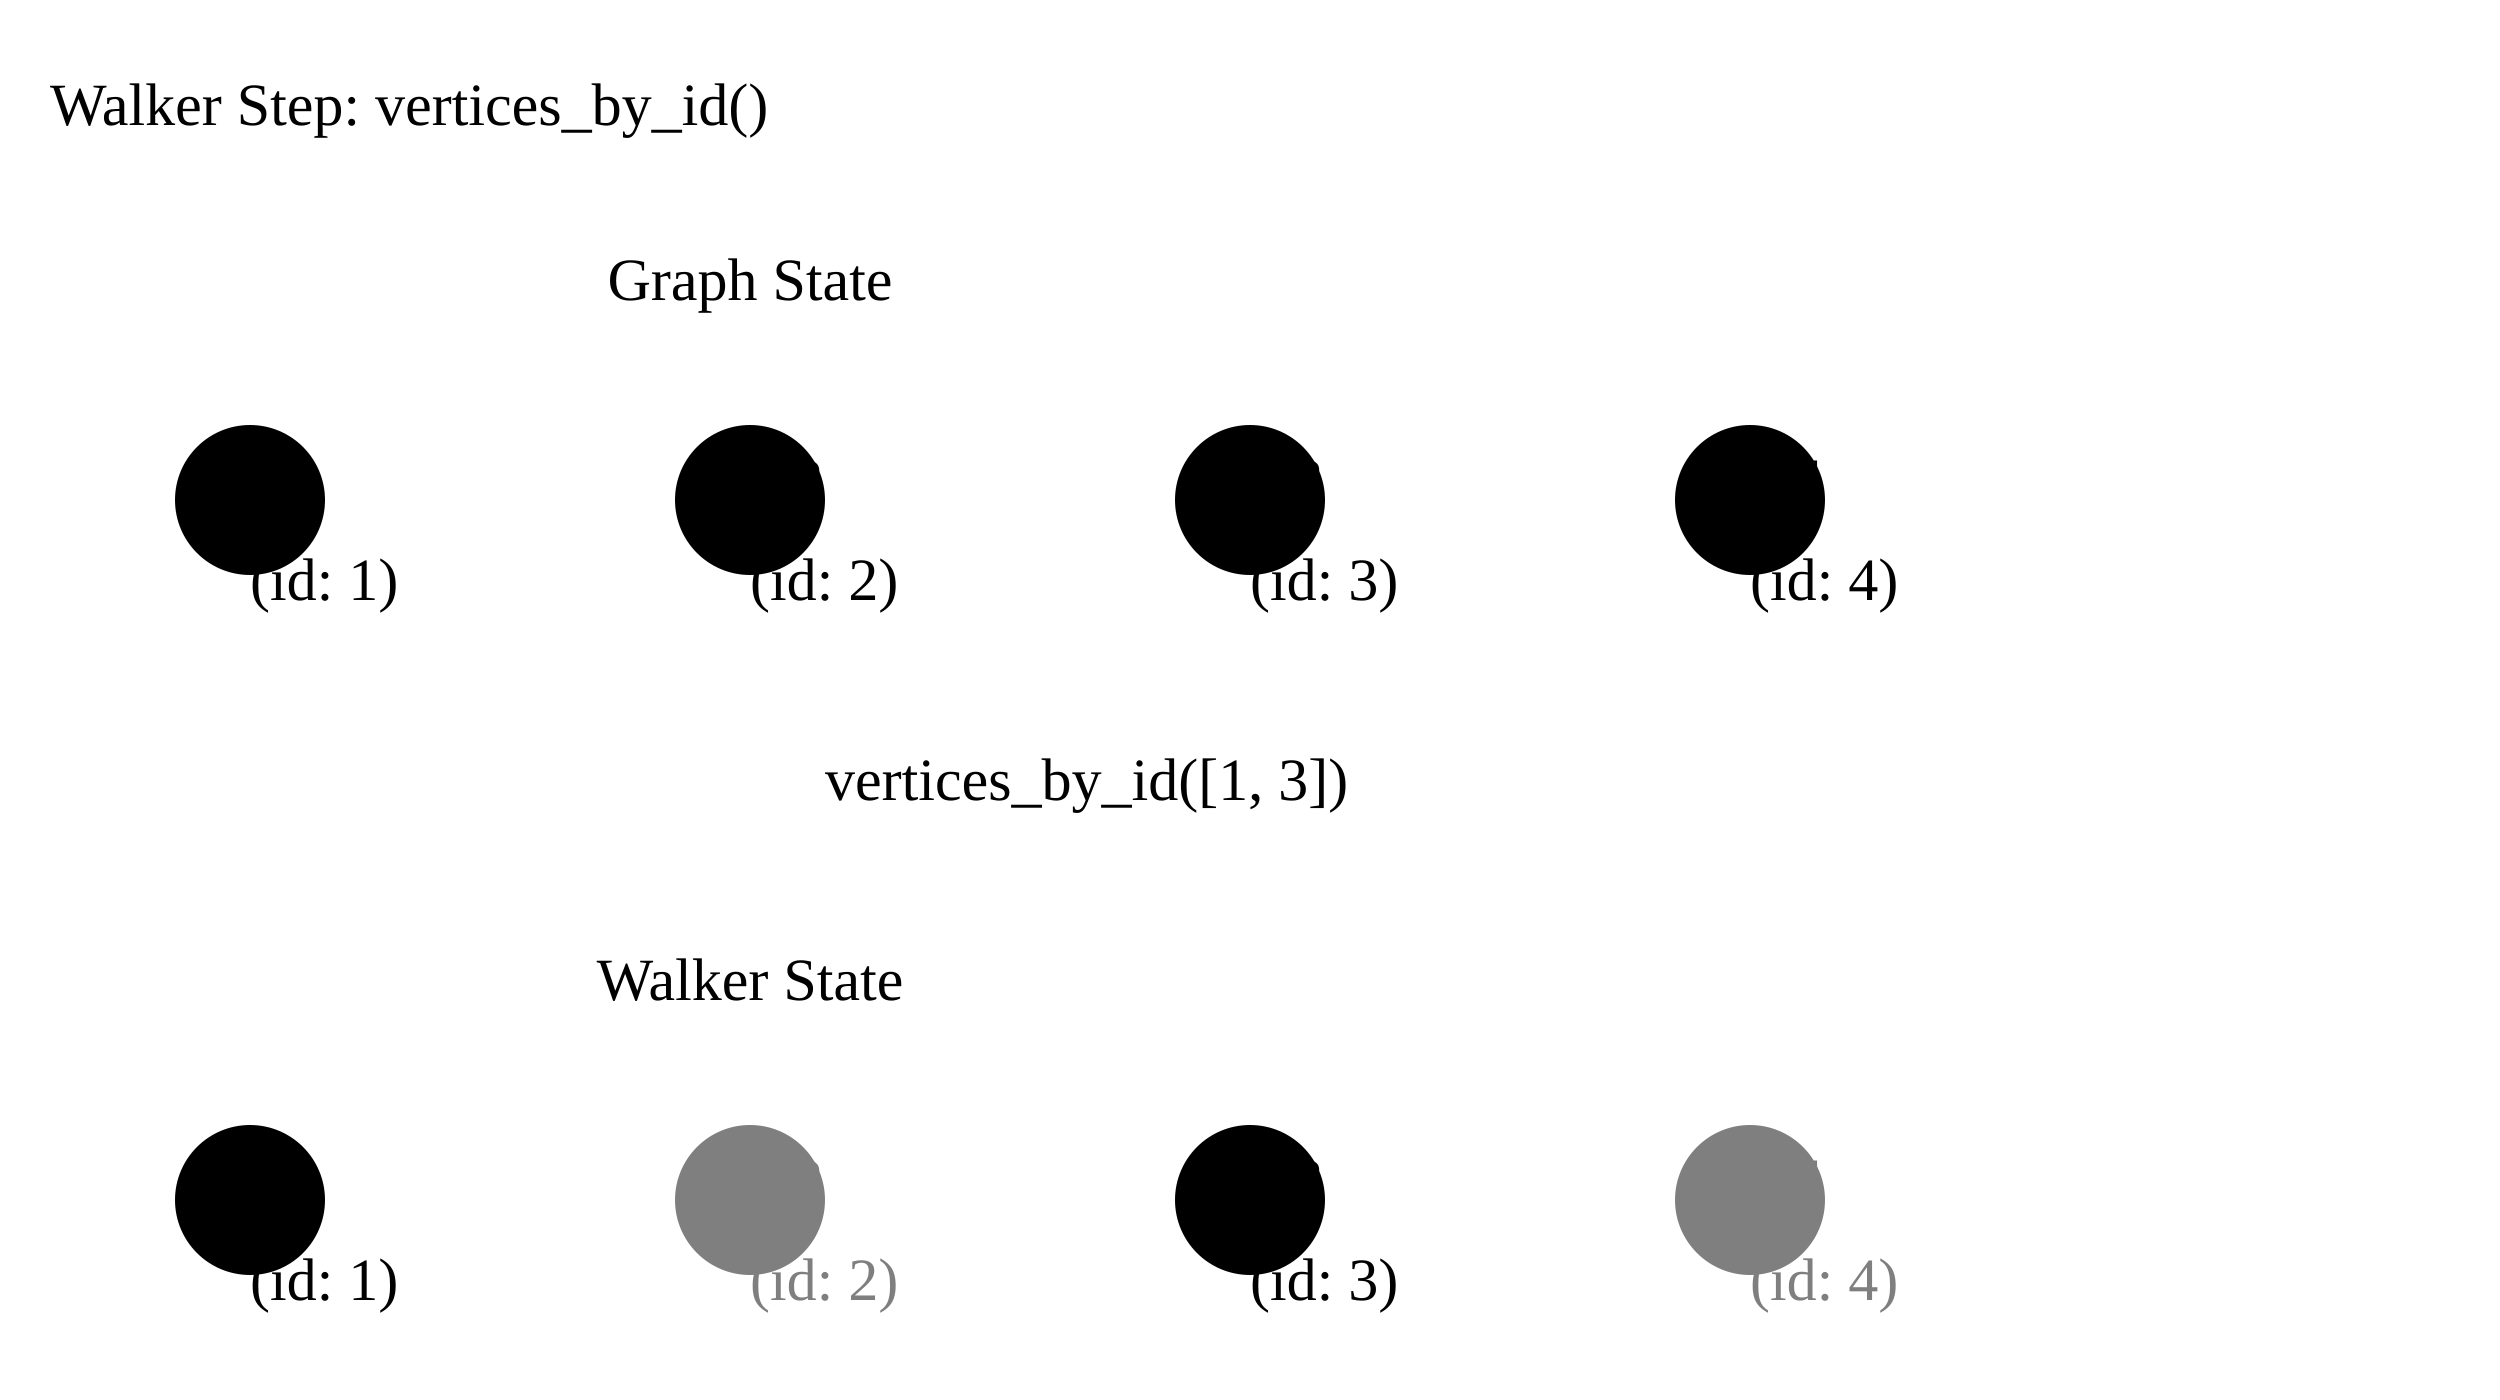
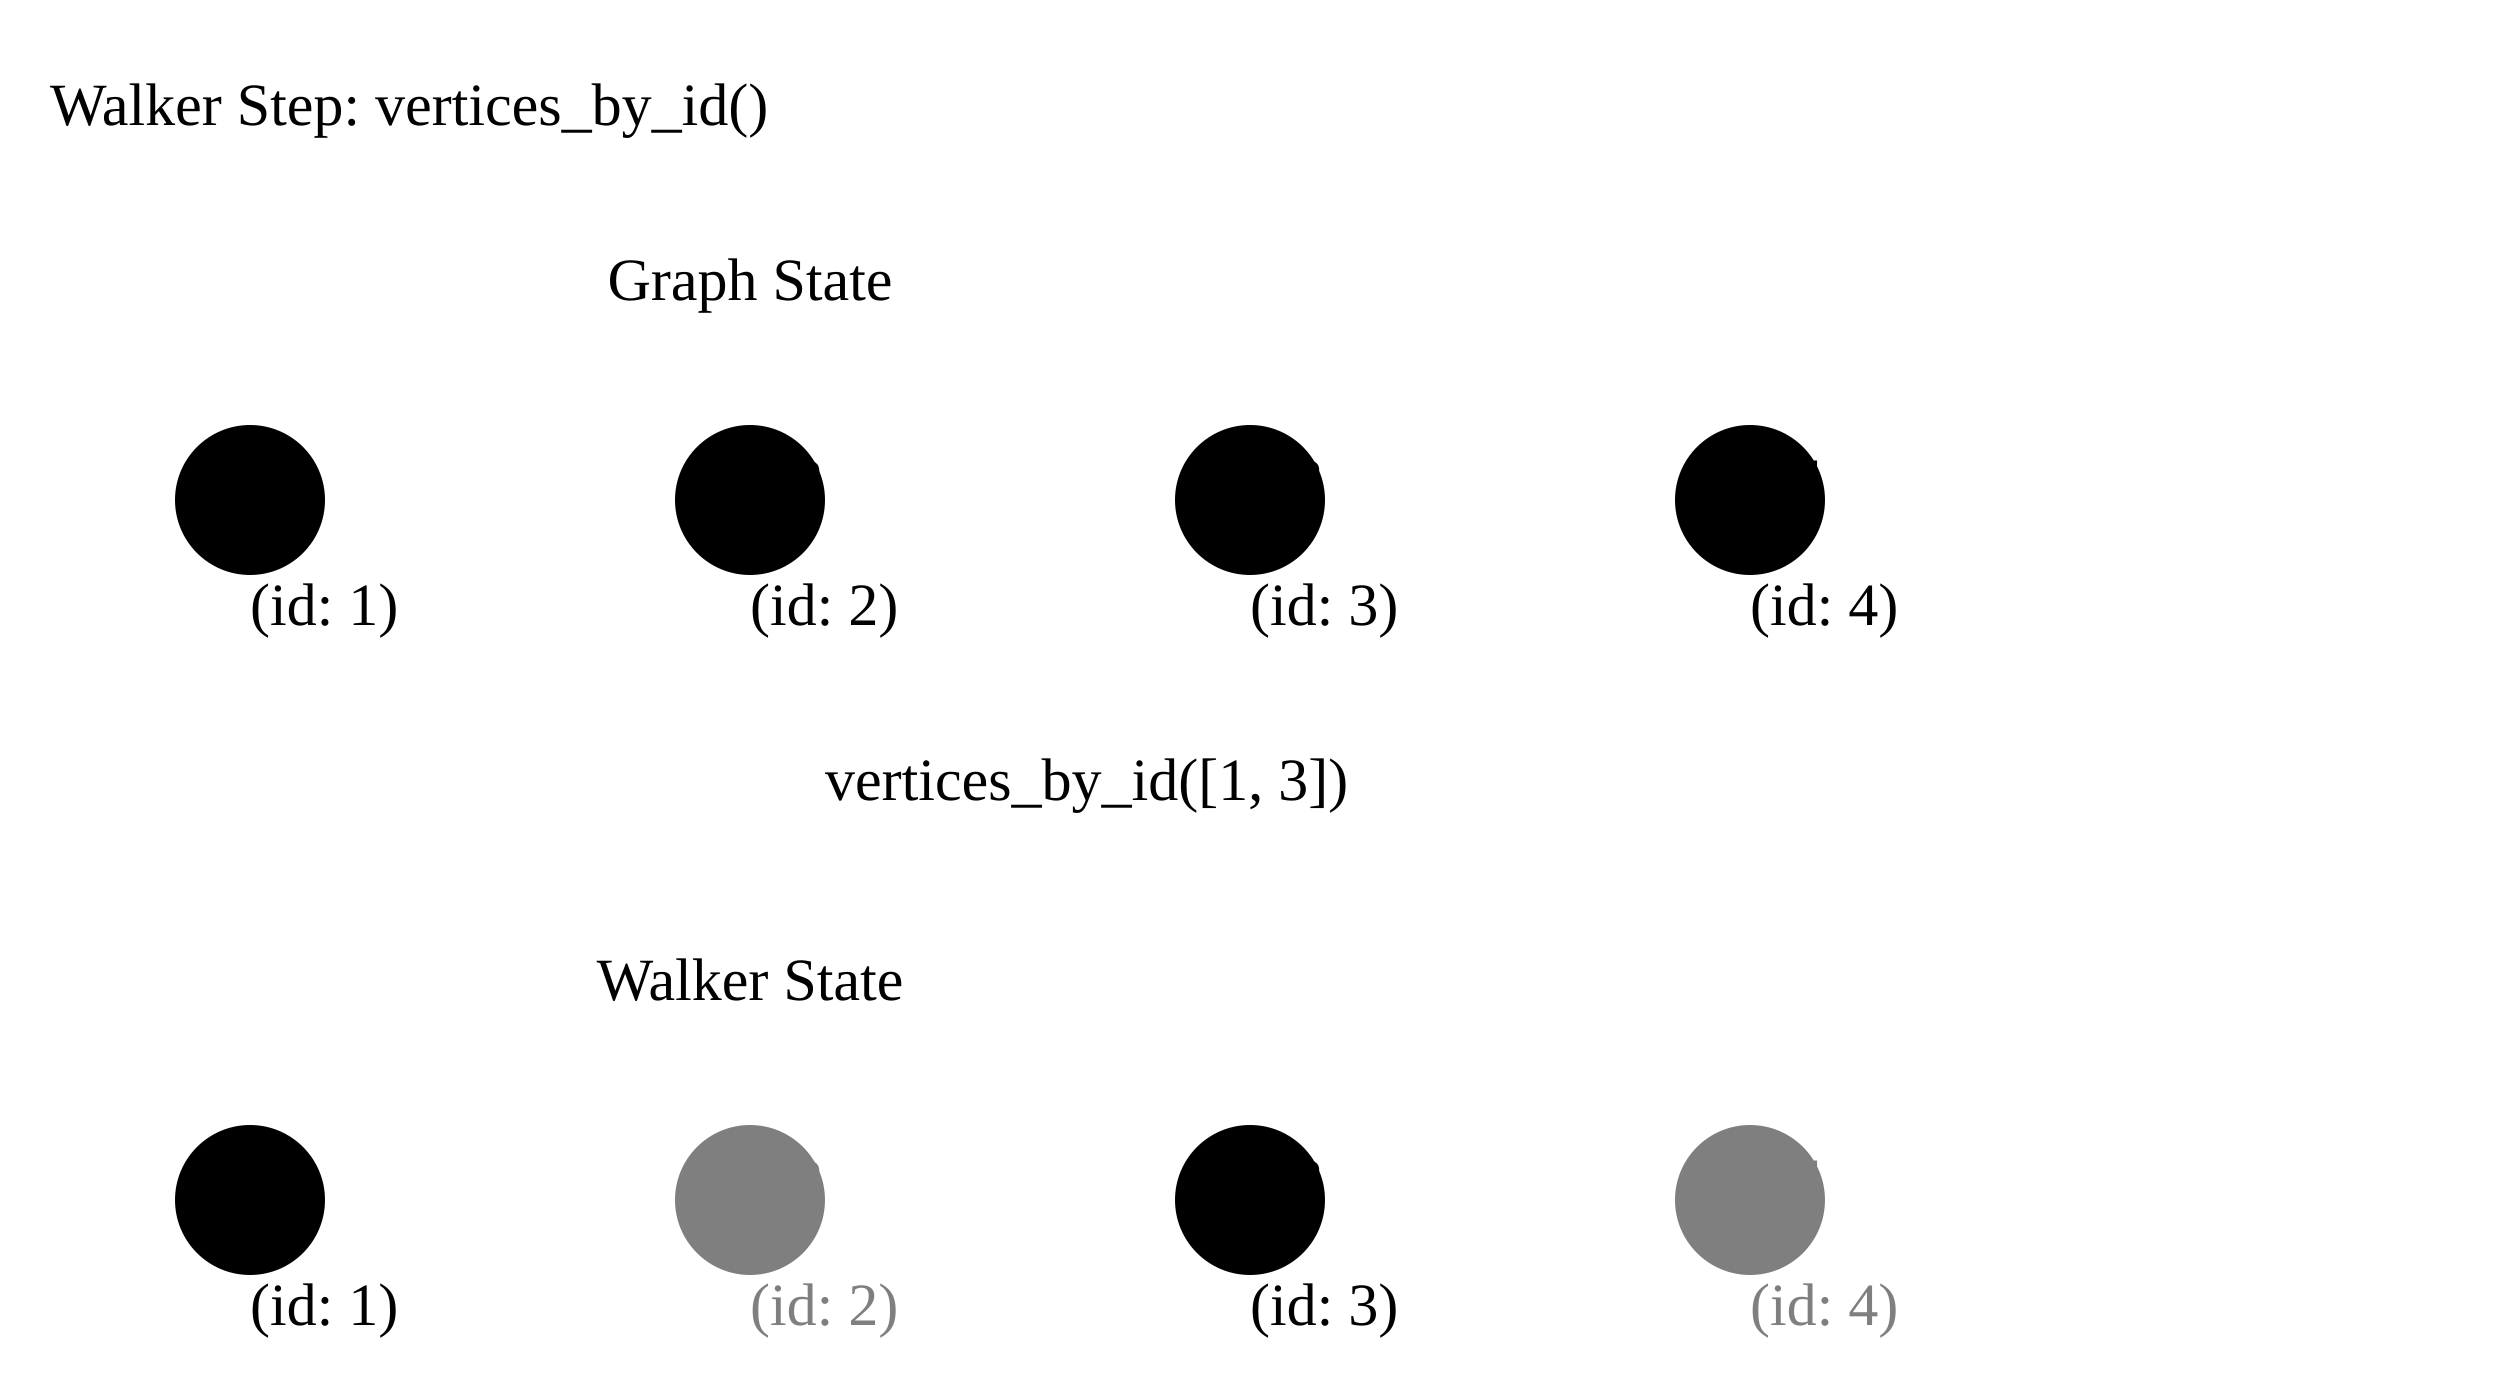
<svg xmlns="http://www.w3.org/2000/svg" viewBox="0 0 500 280">
  <defs>
    <marker id="arrowhead" class="marker-arrowhead marker-base" viewBox="0 0 10 10" refX="5" refY="5" markerWidth="6" markerHeight="6" orient="auto-start-reverse">
      <path d="M 0 0 L 10 5 L 0 10 z" />
    </marker>
    <marker id="arrowhead-pointer" class="marker-arrowhead-pointer marker-base" viewBox="0 0 10 10" refX="5" refY="5" markerWidth="6" markerHeight="6" orient="auto-start-reverse">
      <path d="M 0 0 L 10 5 L 0 10 z" />
    </marker>
  </defs>
  <text x="10" y="25" class="step-label halo">Walker Step: <tspan class="code">vertices_by_id()</tspan>
  </text>
  <text x="150" y="60" class="text-color-muted" text-anchor="middle">Graph State</text>
  <g class="node" transform="translate(50, 100)">
    <circle r="15" />
    <text class="node-label">V1</text>
-     <text class="property-text" y="20">(id: 1)</text>
+     <text class="property-text" y="25">(id: 1)</text>
  </g>
  <g class="node" transform="translate(150, 100)">
    <circle r="15" />
    <text class="node-label">V2</text>
-     <text class="property-text" y="20">(id: 2)</text>
+     <text class="property-text" y="25">(id: 2)</text>
  </g>
  <g class="node" transform="translate(250, 100)">
    <circle r="15" />
    <text class="node-label">V3</text>
-     <text class="property-text" y="20">(id: 3)</text>
+     <text class="property-text" y="25">(id: 3)</text>
  </g>
  <g class="node" transform="translate(350, 100)">
    <circle r="15" />
    <text class="node-label">V4</text>
-     <text class="property-text" y="20">(id: 4)</text>
+     <text class="property-text" y="25">(id: 4)</text>
  </g>
  <line class="step-arrow" x1="150" y1="135" x2="150" y2="175" />
  <text x="165" y="160" class="text-color-muted" font-size="12px">vertices_by_id([1, 3])</text>
  <text x="150" y="200" class="text-color-muted" text-anchor="middle">Walker State</text>
  <g class="node active" transform="translate(50, 240)">
    <circle r="15" />
    <text class="node-label">V1</text>
-     <text class="property-text" y="20">(id: 1)</text>
+     <text class="property-text" y="25">(id: 1)</text>
  </g>
  <g class="node visited" transform="translate(150, 240)" opacity="0.5">
    <circle r="15" />
    <text class="node-label">V2</text>
-     <text class="property-text" y="20">(id: 2)</text>
+     <text class="property-text" y="25">(id: 2)</text>
  </g>
  <g class="node active" transform="translate(250, 240)">
    <circle r="15" />
    <text class="node-label">V3</text>
-     <text class="property-text" y="20">(id: 3)</text>
+     <text class="property-text" y="25">(id: 3)</text>
  </g>
  <g class="node visited" transform="translate(350, 240)" opacity="0.5">
    <circle r="15" />
    <text class="node-label">V4</text>
-     <text class="property-text" y="20">(id: 4)</text>
+     <text class="property-text" y="25">(id: 4)</text>
  </g>
</svg>
